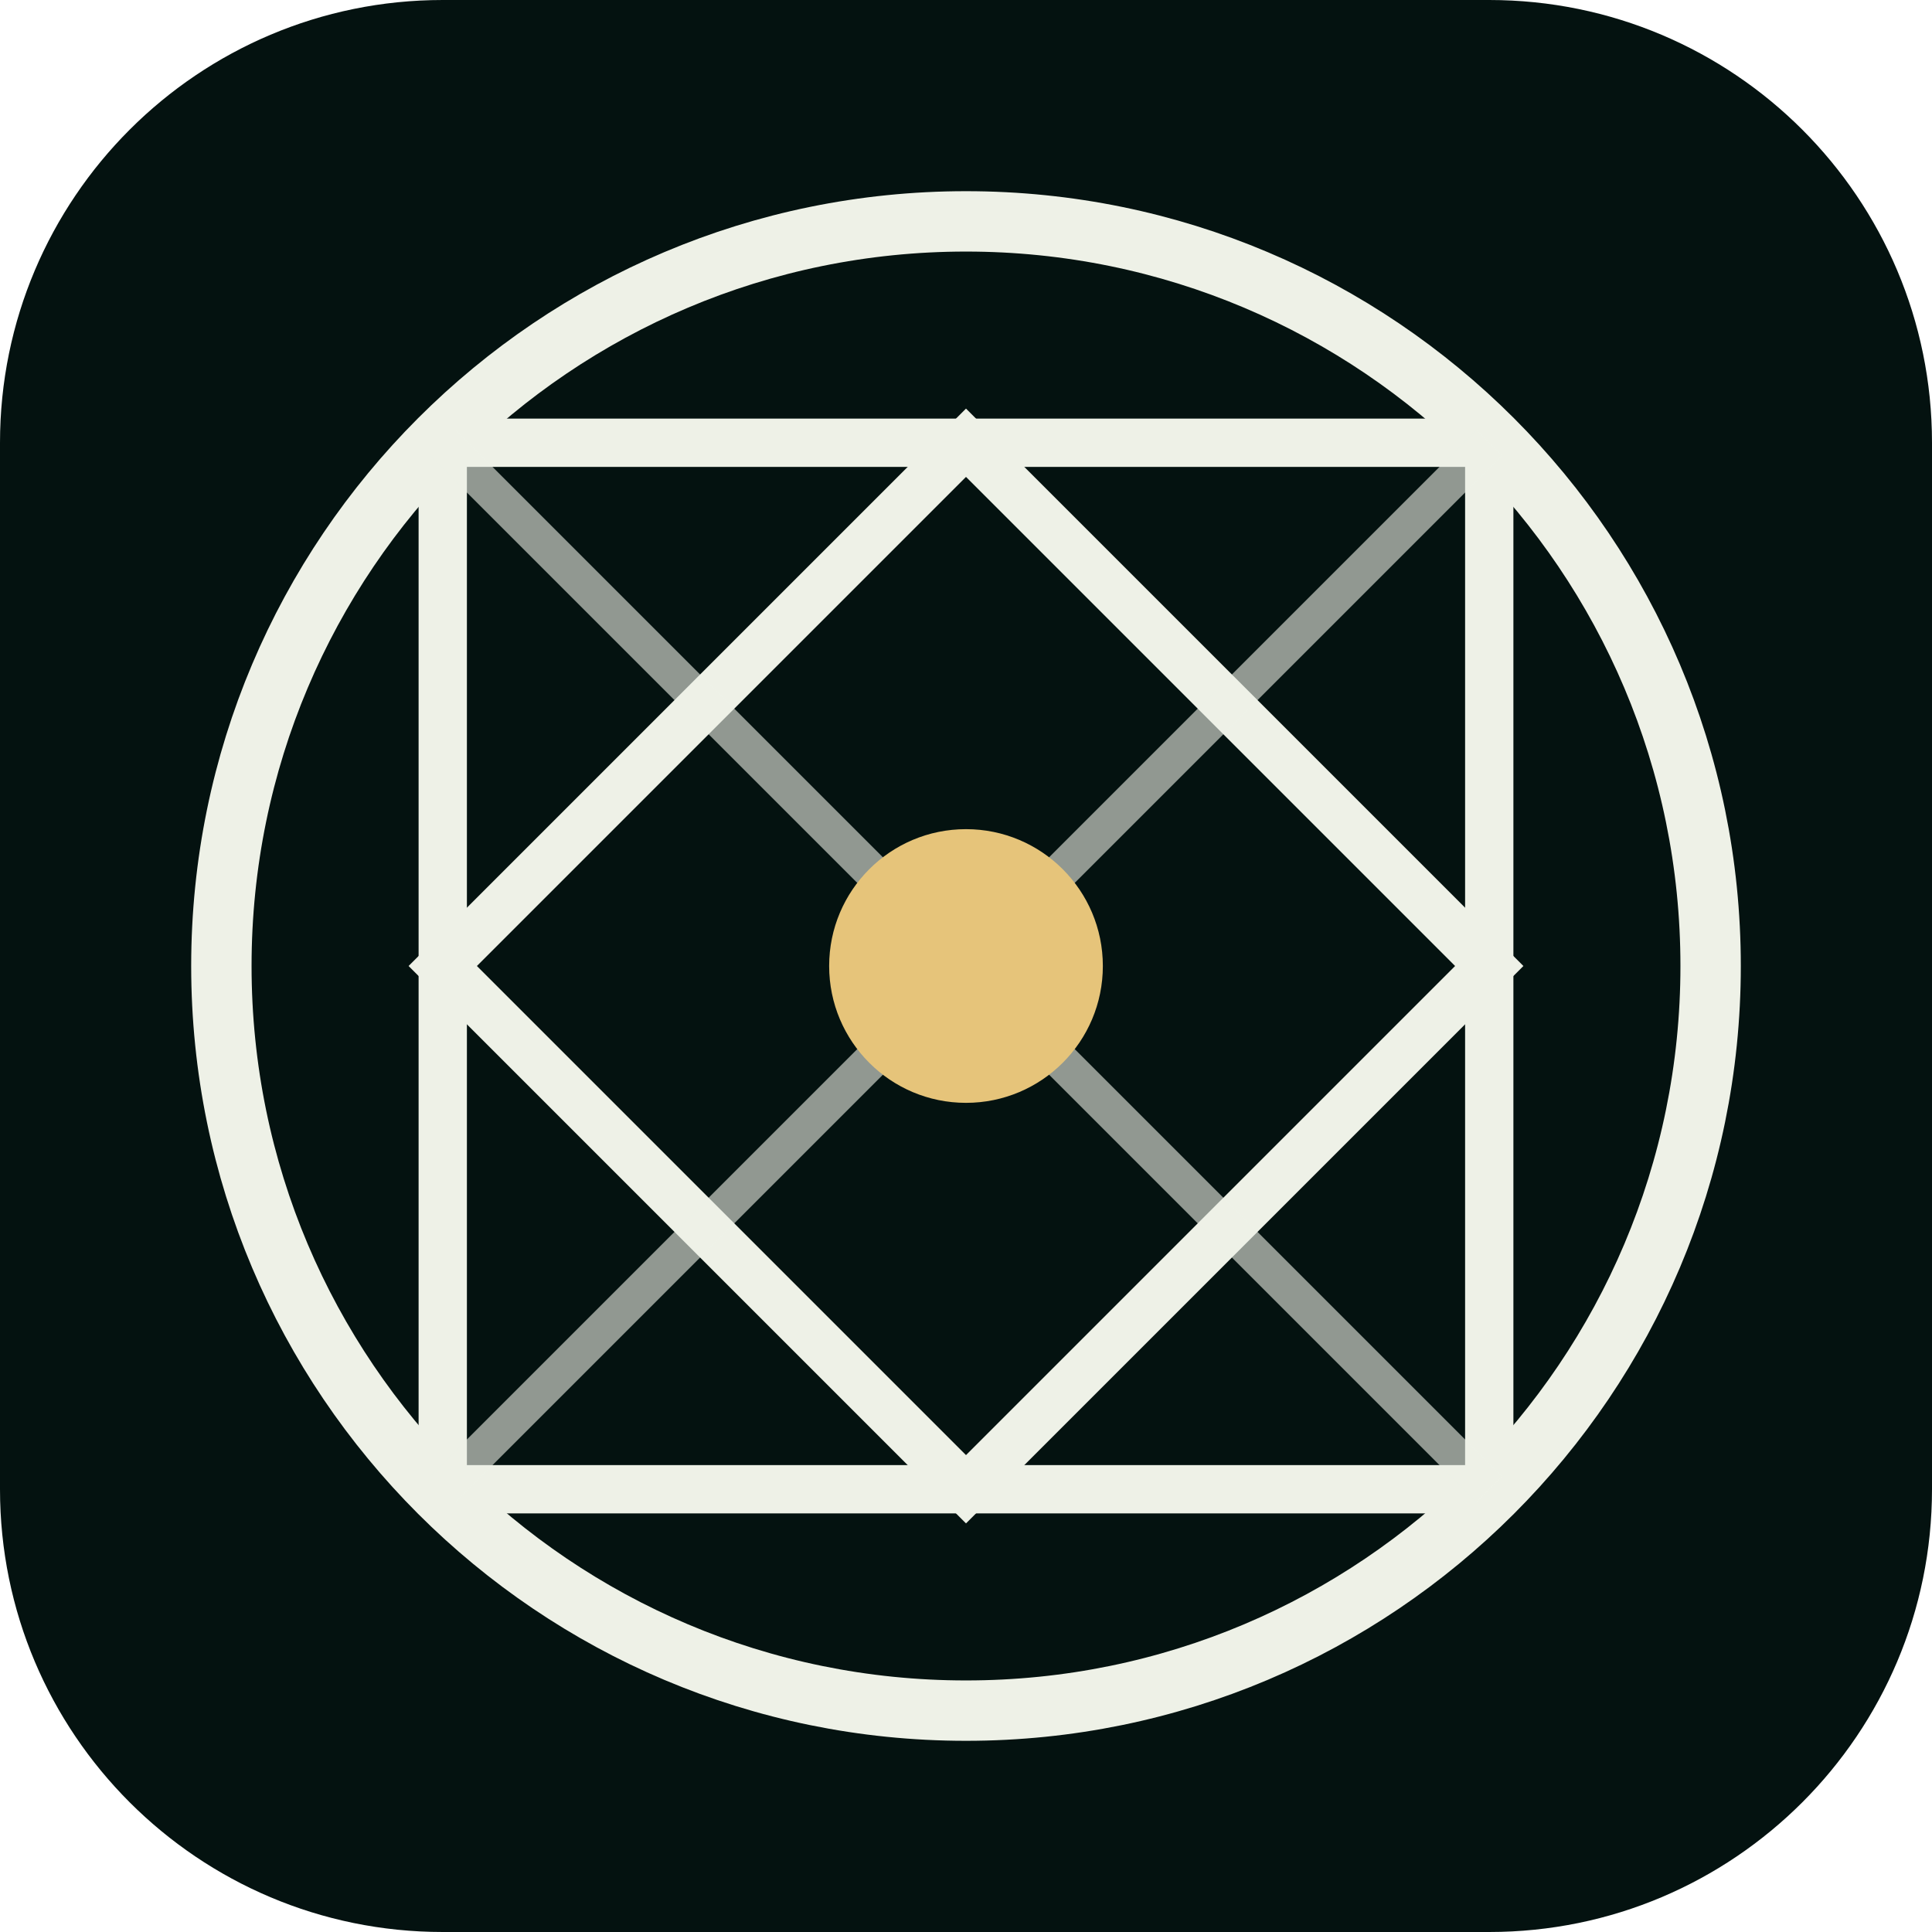
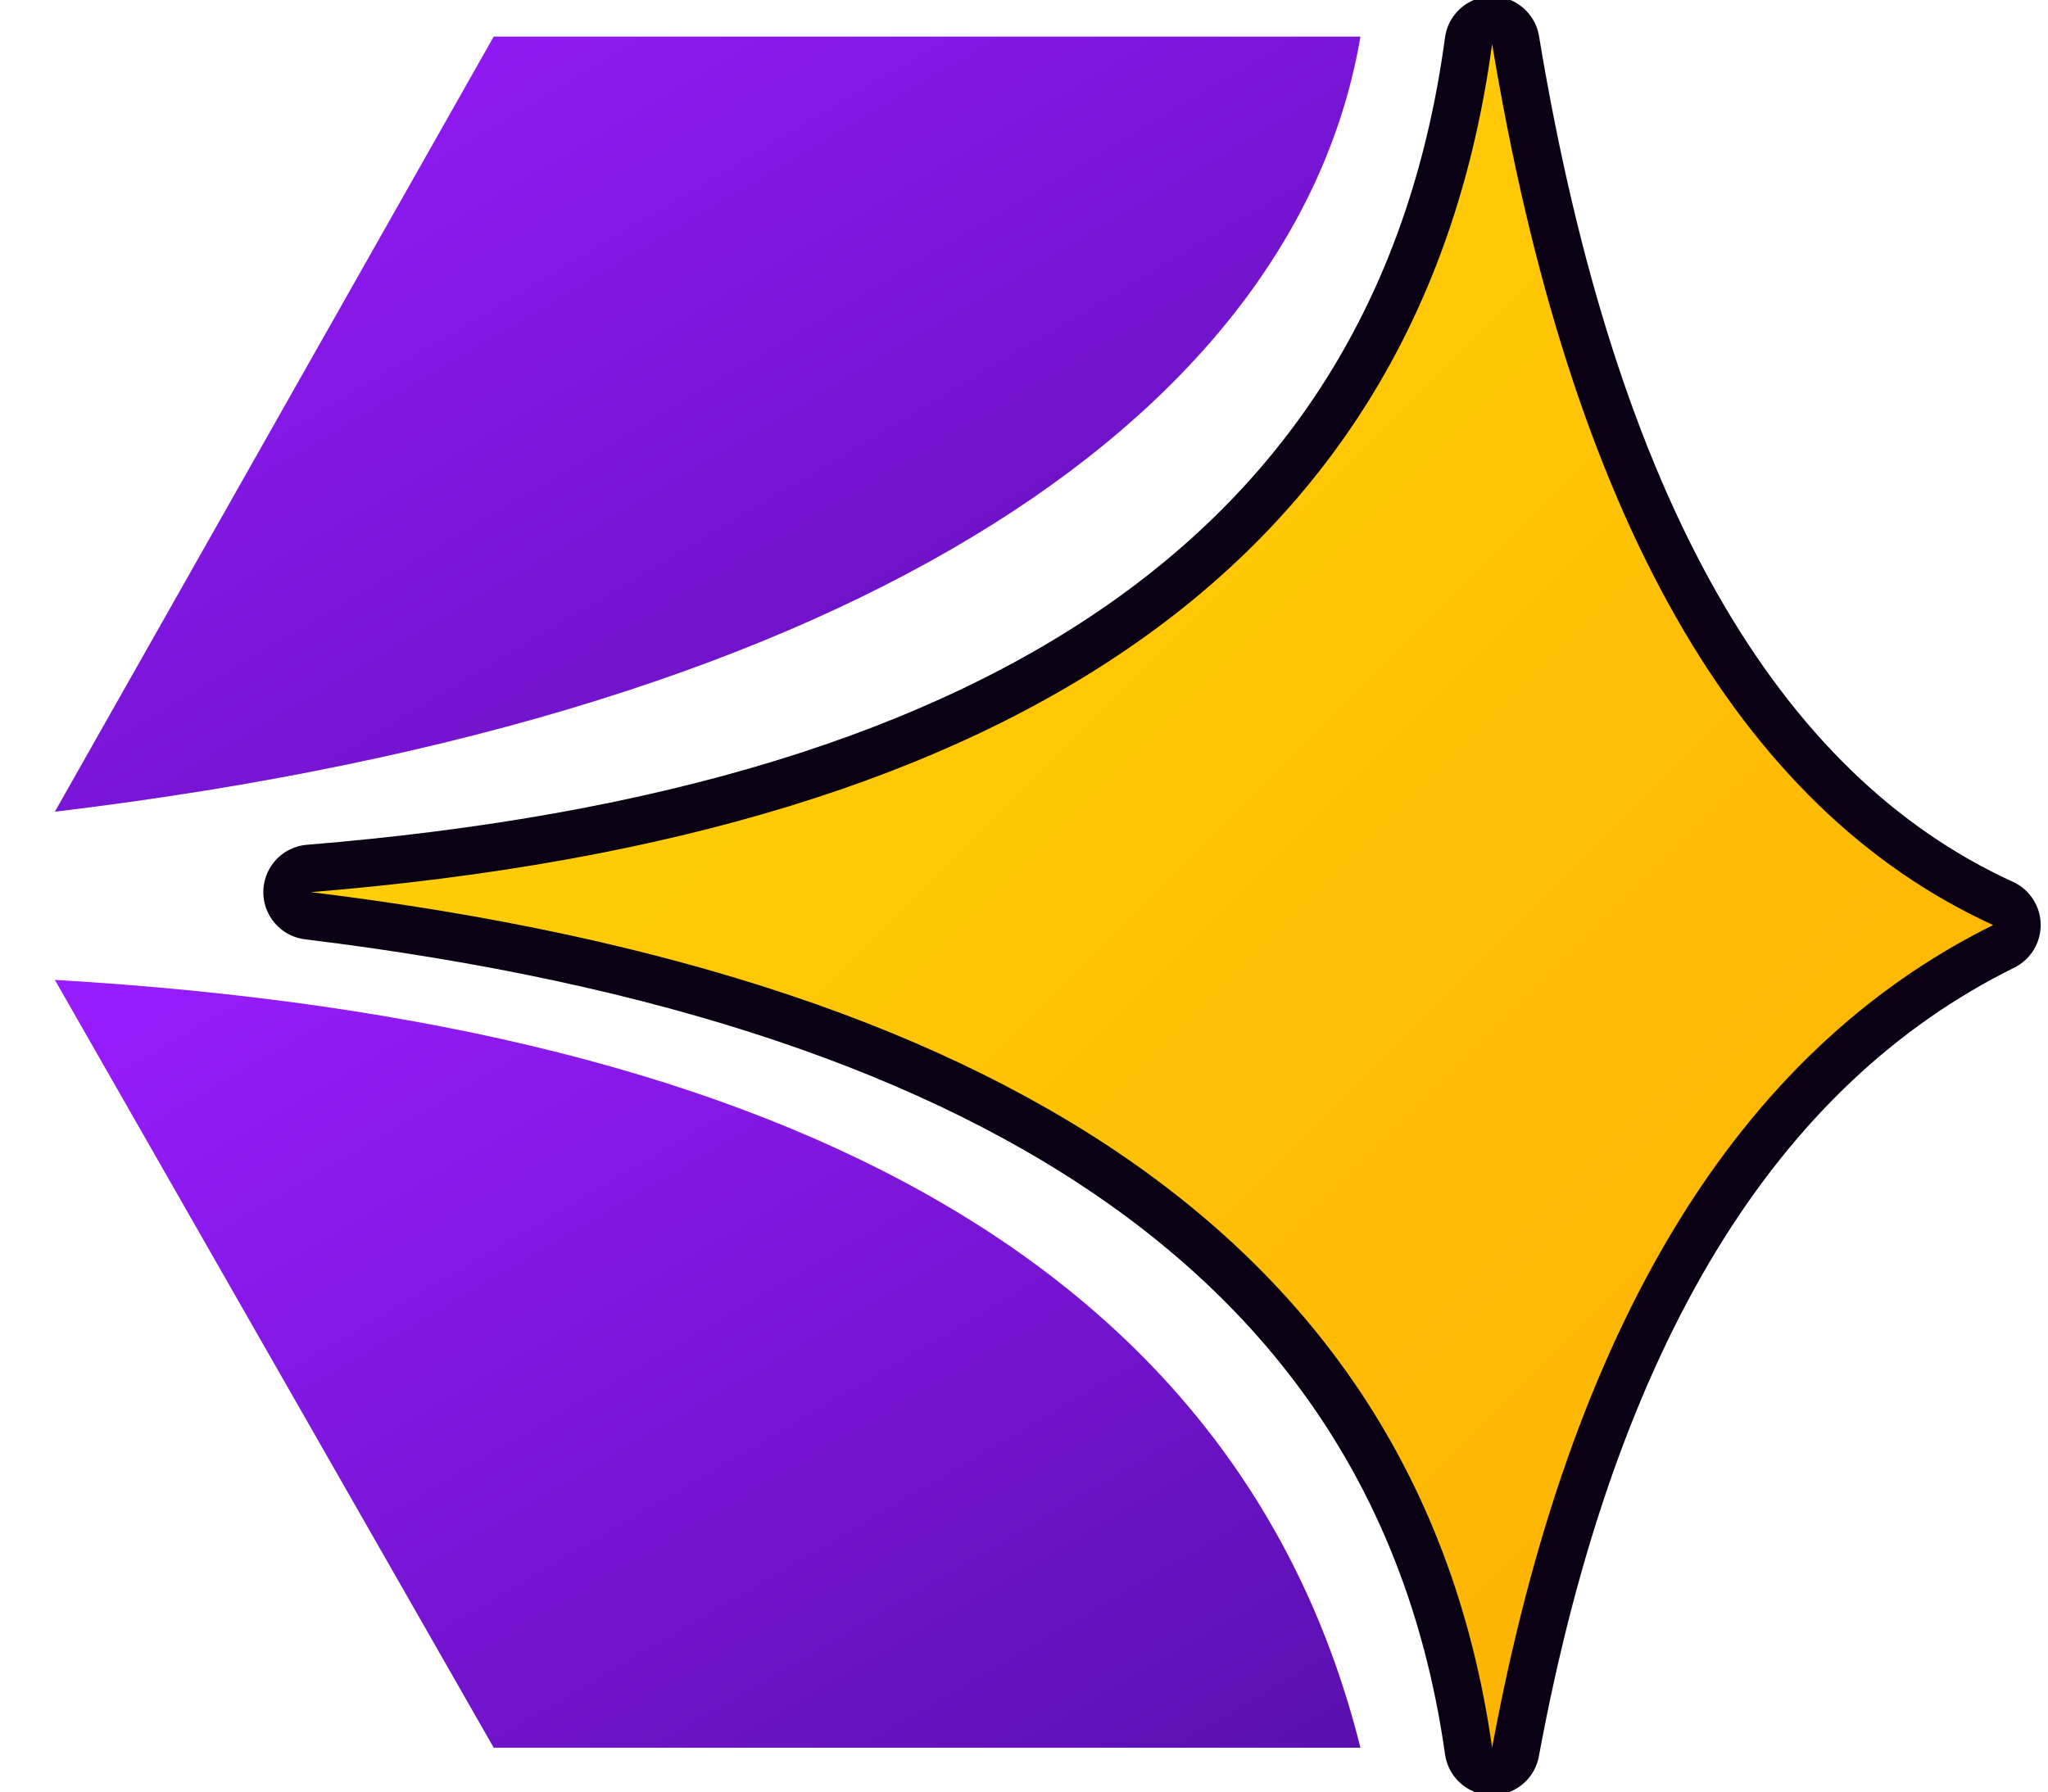
- <svg xmlns="http://www.w3.org/2000/svg" viewBox="0 0 48 48">
-   <rect width="48" height="48" rx="11" fill="#041210" />
-   <g fill="none" stroke="#eef1e7">
-     <circle cx="24" cy="24" r="18.5" stroke-width="1.5" />
-     <rect x="11" y="11" width="26" height="26" stroke-width="1.2" />
-     <polygon points="24,11 37,24 24,37 11,24" stroke-width="1.2" />
-     <line x1="11" y1="11" x2="37" y2="37" stroke-width=".9" stroke-opacity=".6" />
-     <line x1="37" y1="11" x2="11" y2="37" stroke-width=".9" stroke-opacity=".6" />
-   </g>
-   <circle cx="24" cy="24" r="3.4" fill="#e6c47a" />
+ <svg xmlns="http://www.w3.org/2000/svg" viewBox="60 30 560 490">
+   <defs>
+     <linearGradient id="a" x1="0" y1="0" x2="1" y2="1">
+       <stop offset="0" stop-color="#9a1cff" />
+       <stop offset="1" stop-color="#5a0fb0" />
+     </linearGradient>
+     <linearGradient id="y" x1="0" y1="0" x2="1" y2="1">
+       <stop offset="0" stop-color="#ffd90a" />
+       <stop offset="1" stop-color="#feae01" />
+     </linearGradient>
+   </defs>
+   <path d="M195 40H432C415 140 300 225 75 252Z" fill="url(#a)" />
+   <path d="M75 298C280 310 400 380 432 508H195Z" fill="url(#a)" />
+   <path d="M468 42Q500 235 605 283Q500 335 468 508Q440 310 145 274Q440 250 468 42Z" fill="url(#y)" stroke="#0a0214" stroke-width="26" stroke-linejoin="round" paint-order="stroke" />
</svg>
